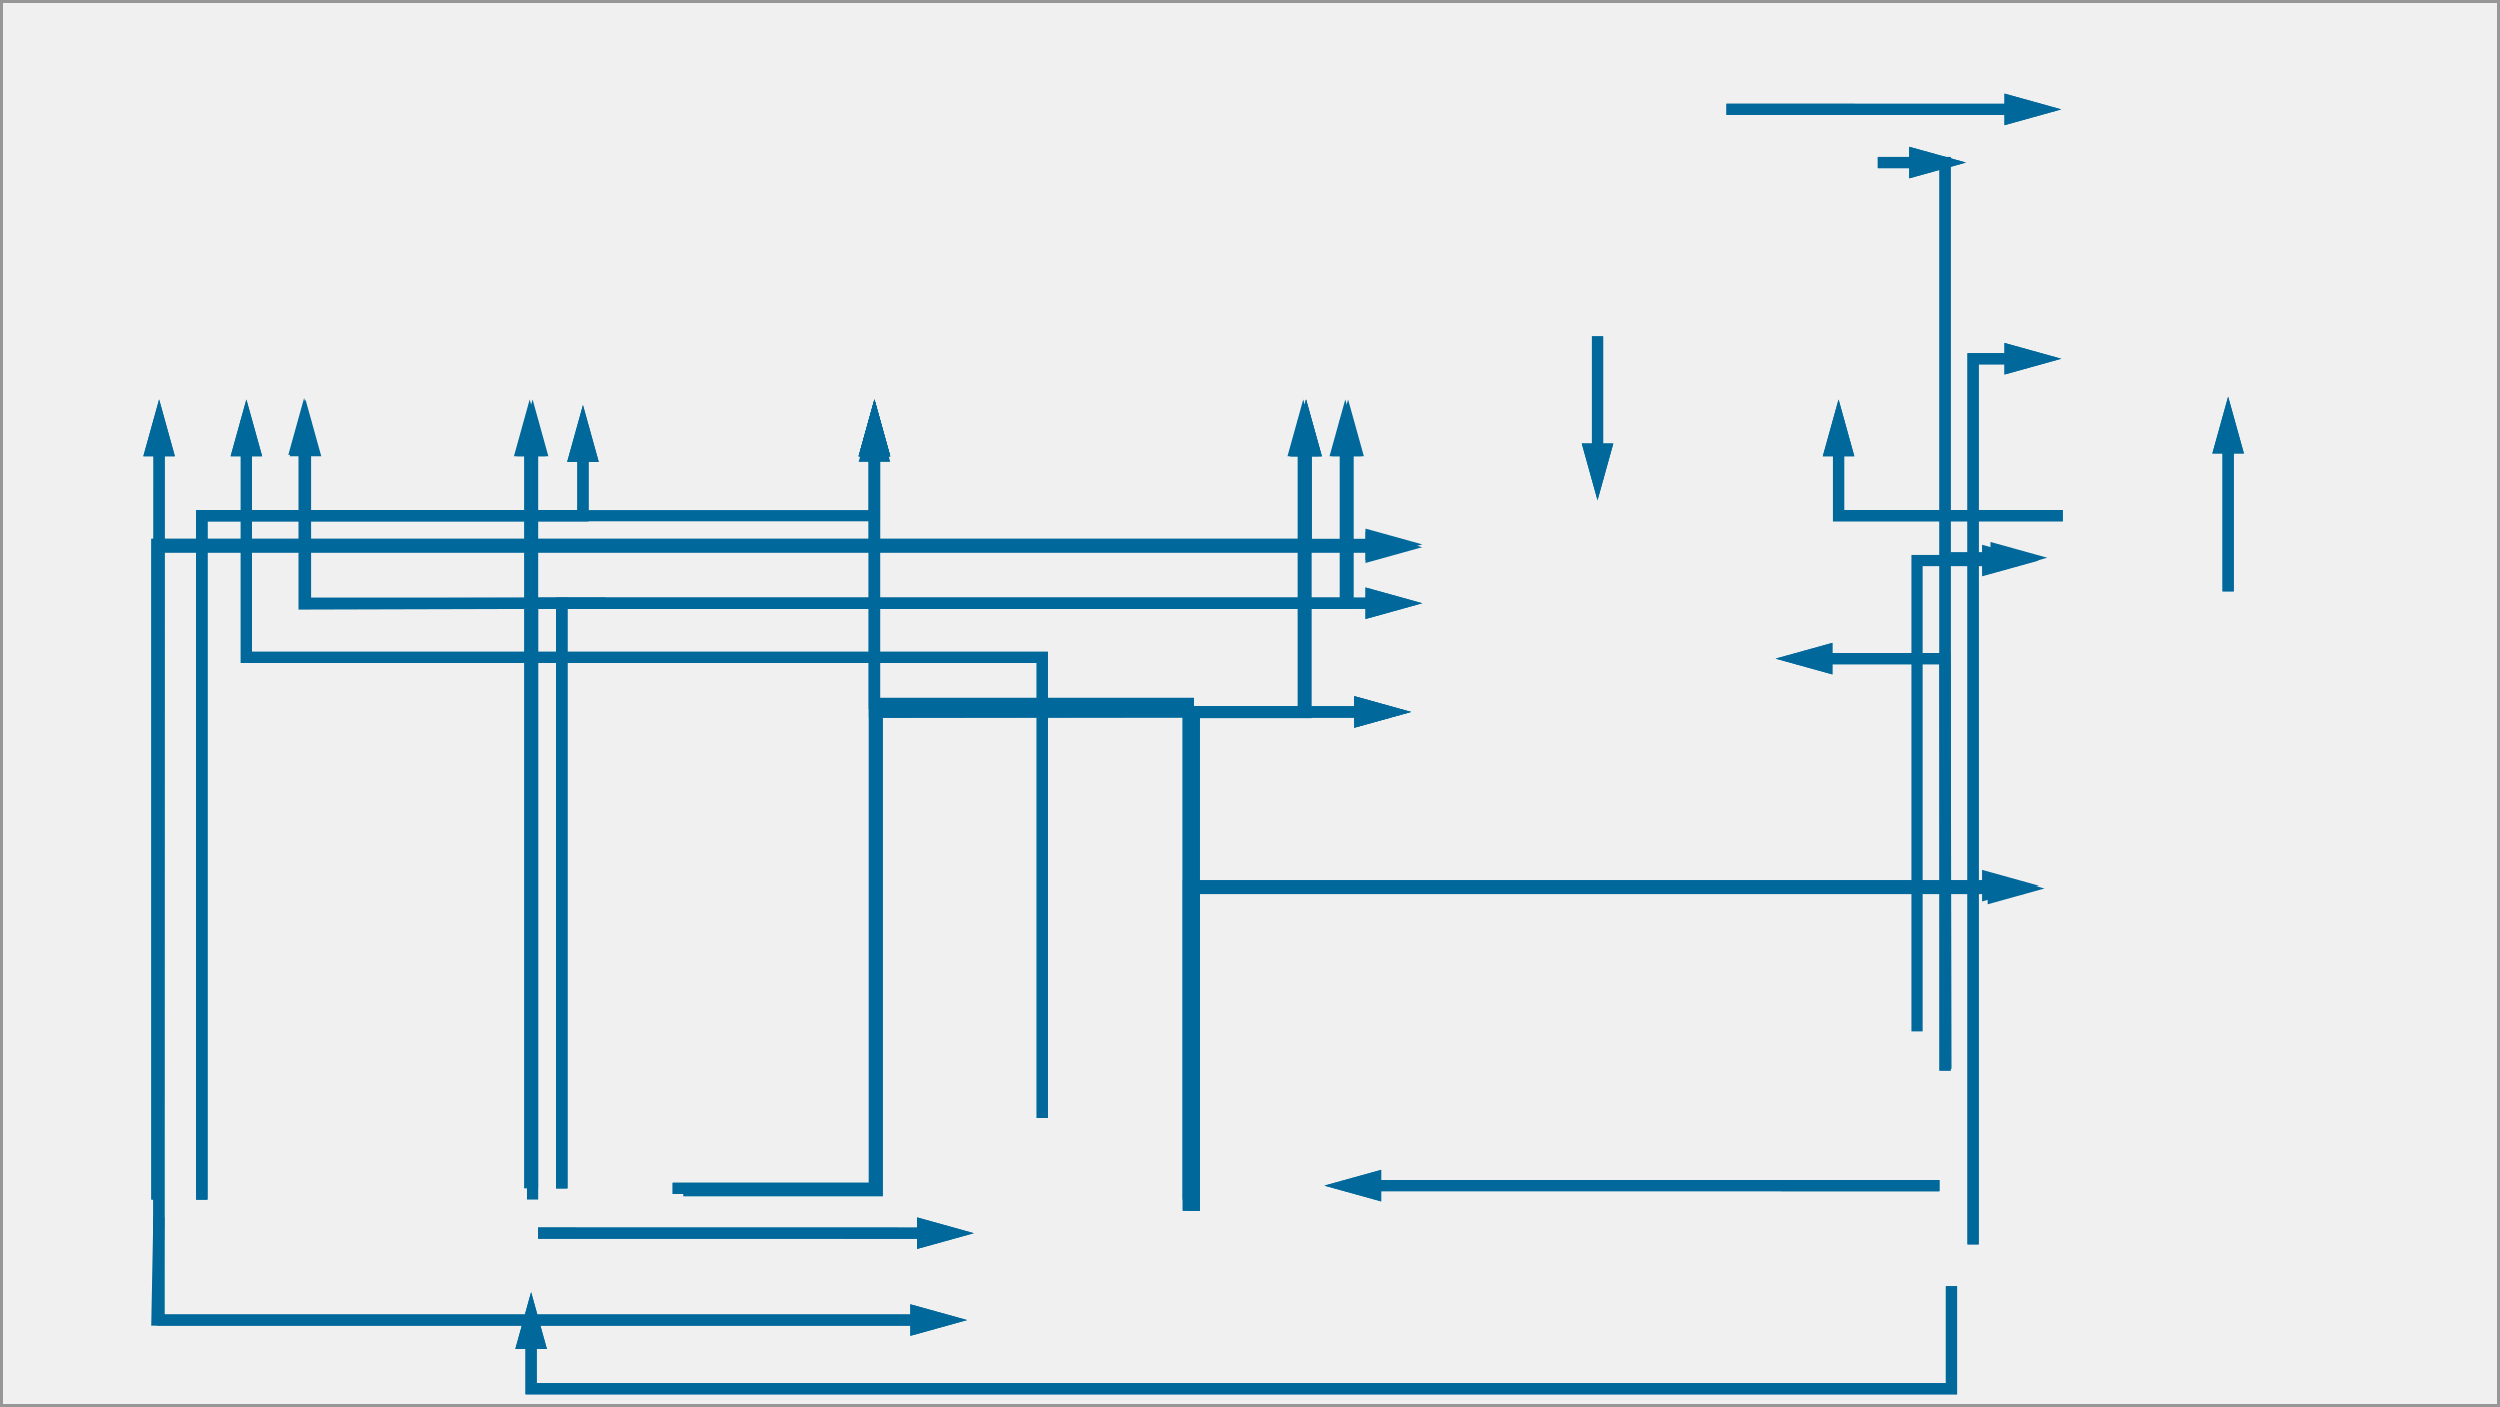
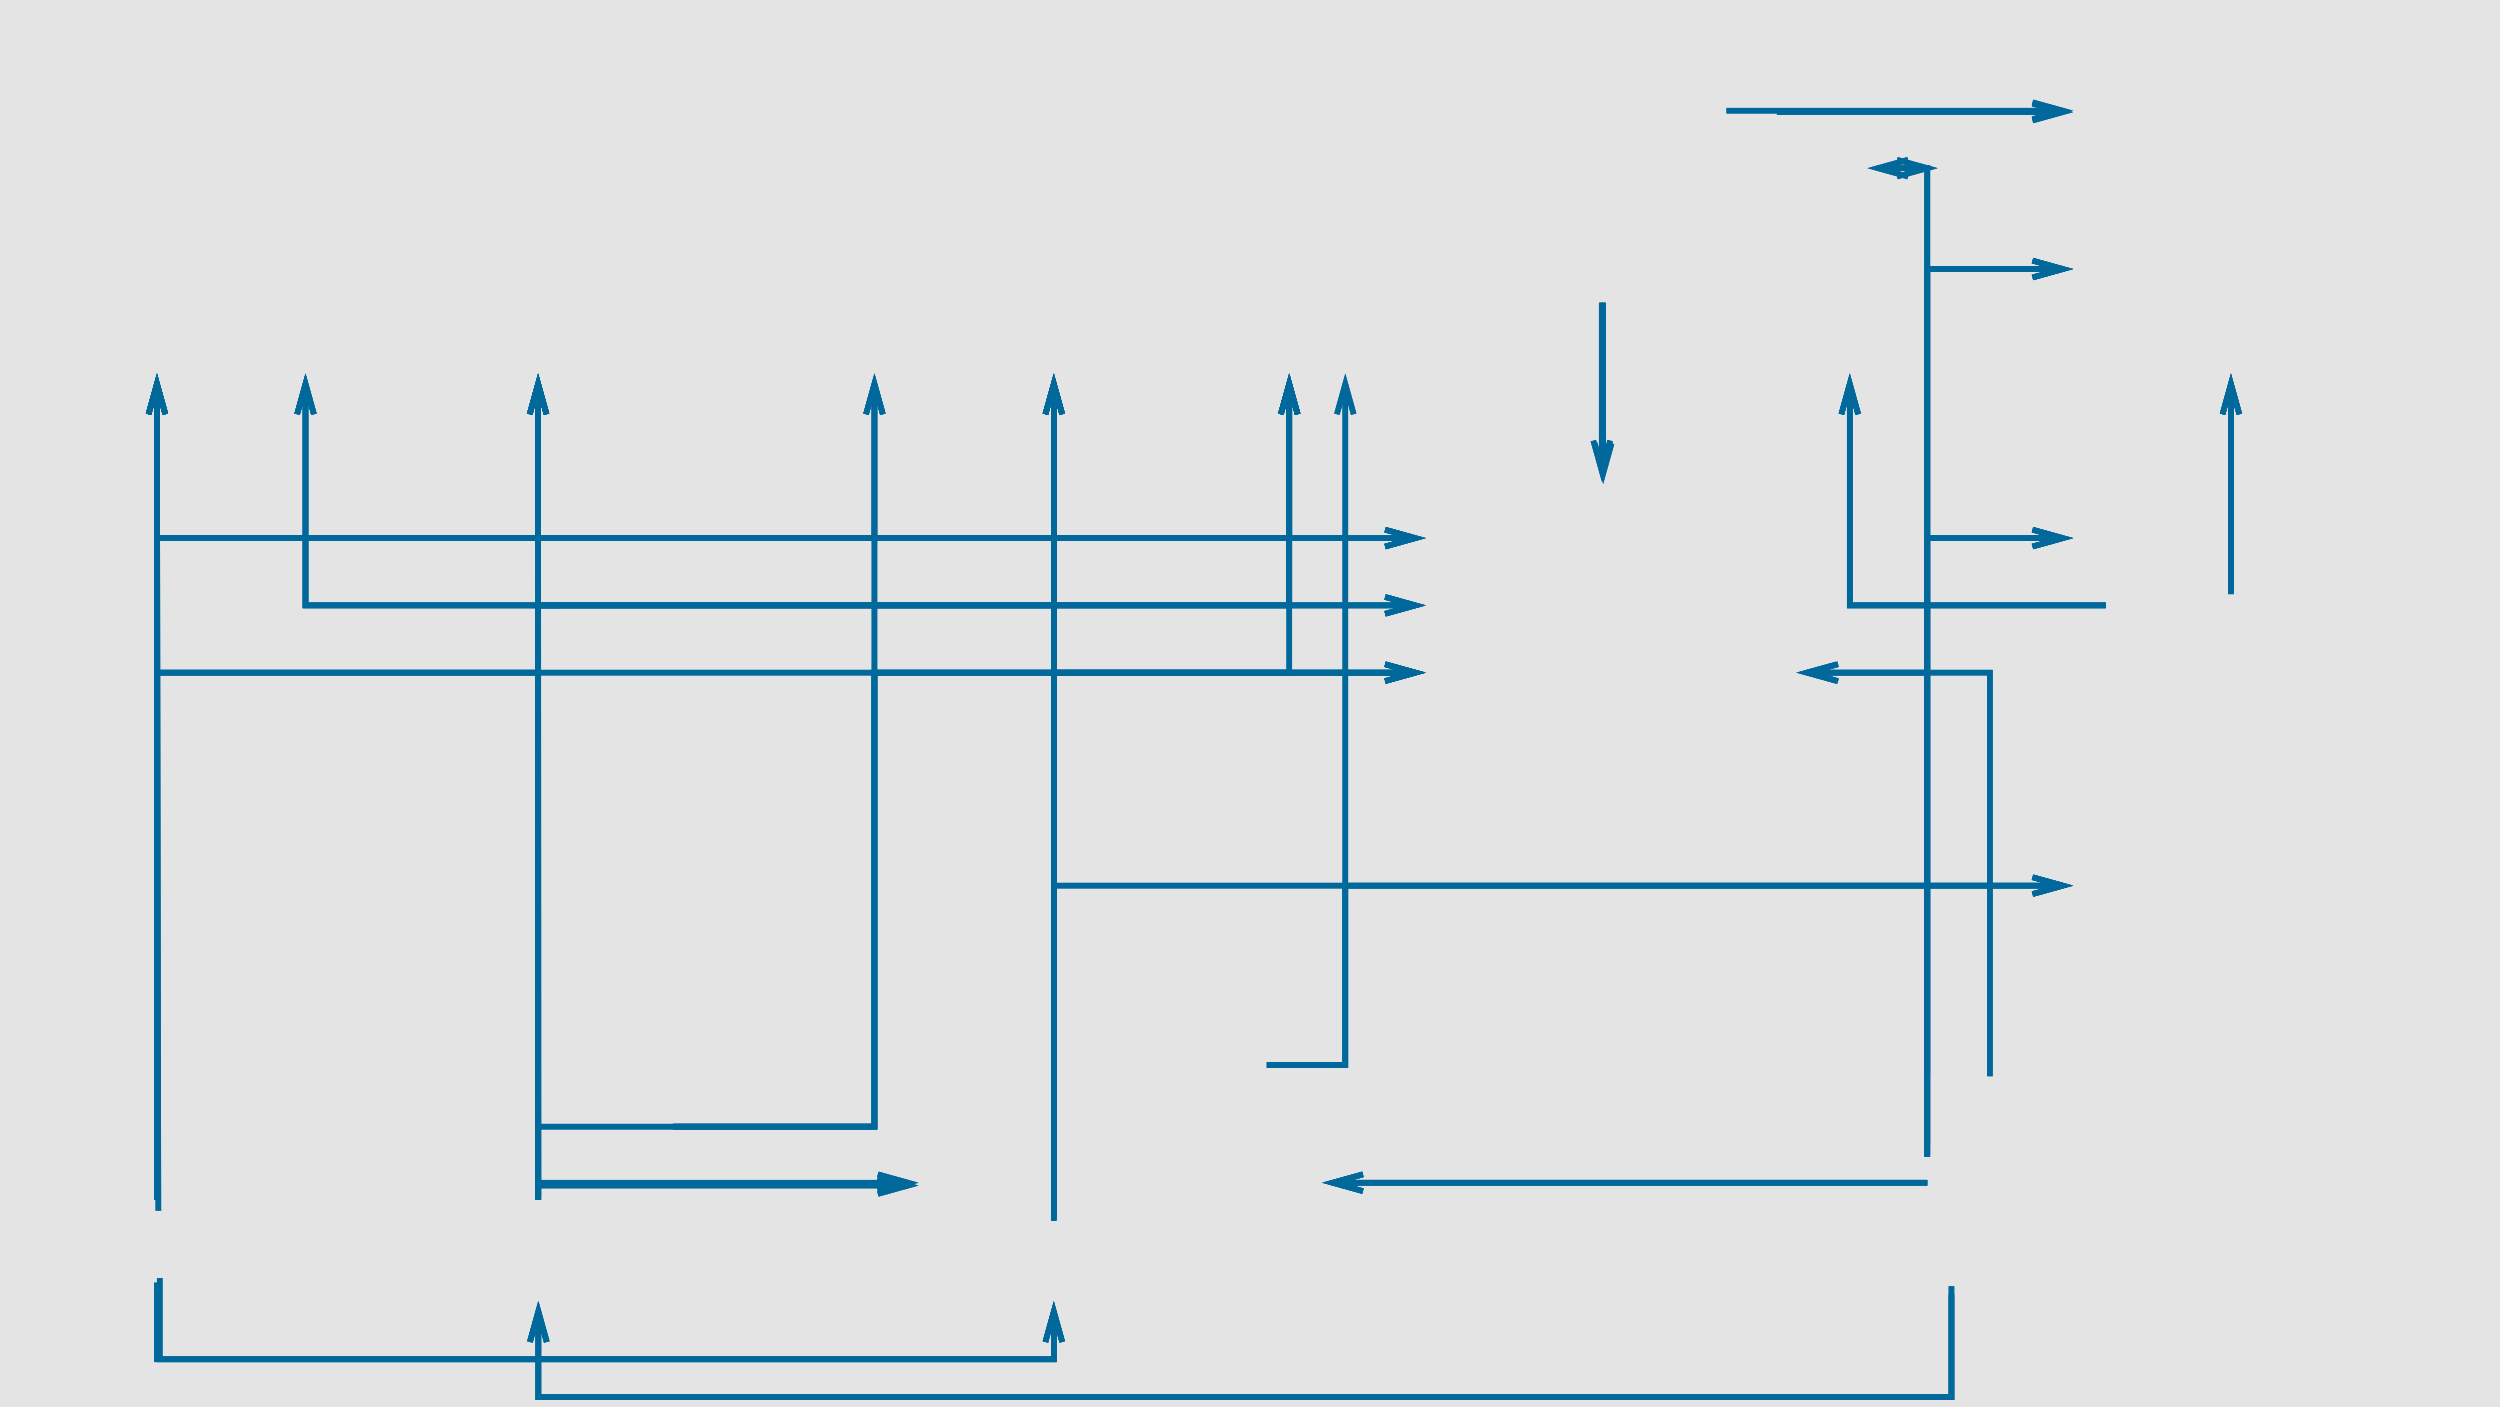
- <svg xmlns="http://www.w3.org/2000/svg" xmlns:xlink="http://www.w3.org/1999/xlink" width="892px" height="502px" viewBox="0 0 892 502" version="1.1">
-   <defs>
-     <rect id="path-1" x="0" y="0" width="892" height="502" />
-     <mask id="mask-2" maskContentUnits="userSpaceOnUse" maskUnits="objectBoundingBox" x="0" y="0" width="892" height="502" fill="white">
-       <use xlink:href="#path-1" />
-     </mask>
-     <rect id="path-3" x="0" y="0" width="892" height="502" />
-     <mask id="mask-4" maskContentUnits="userSpaceOnUse" maskUnits="objectBoundingBox" x="0" y="0" width="892" height="502" fill="white">
-       <use xlink:href="#path-3" />
-     </mask>
-     <rect id="path-5" x="0" y="0" width="892" height="502" />
-     <mask id="mask-6" maskContentUnits="userSpaceOnUse" maskUnits="objectBoundingBox" x="0" y="0" width="892" height="502" fill="white">
-       <use xlink:href="#path-5" />
-     </mask>
-     <rect id="path-7" x="0" y="0" width="892" height="502" />
-     <mask id="mask-8" maskContentUnits="userSpaceOnUse" maskUnits="objectBoundingBox" x="0" y="0" width="892" height="502" fill="white">
-       <use xlink:href="#path-7" />
-     </mask>
-     <rect id="path-9" x="0" y="0" width="892" height="502" />
-     <mask id="mask-10" maskContentUnits="userSpaceOnUse" maskUnits="objectBoundingBox" x="0" y="0" width="892" height="502" fill="white">
-       <use xlink:href="#path-9" />
-     </mask>
-     <rect id="path-11" x="0" y="0" width="892" height="502" />
-     <mask id="mask-12" maskContentUnits="userSpaceOnUse" maskUnits="objectBoundingBox" x="0" y="0" width="892" height="502" fill="white">
-       <use xlink:href="#path-11" />
-     </mask>
-     <rect id="path-13" x="0" y="0" width="892" height="502" />
-     <mask id="mask-14" maskContentUnits="userSpaceOnUse" maskUnits="objectBoundingBox" x="0" y="0" width="892" height="502" fill="white">
-       <use xlink:href="#path-13" />
-     </mask>
-     <rect id="path-15" x="0" y="0" width="892" height="502" />
-     <mask id="mask-16" maskContentUnits="userSpaceOnUse" maskUnits="objectBoundingBox" x="0" y="0" width="892" height="502" fill="white">
-       <use xlink:href="#path-15" />
-     </mask>
-     <rect id="path-17" x="0" y="0" width="892" height="502" />
-     <mask id="mask-18" maskContentUnits="userSpaceOnUse" maskUnits="objectBoundingBox" x="0" y="0" width="892" height="502" fill="white">
-       <use xlink:href="#path-17" />
-     </mask>
-     <rect id="path-19" x="0" y="0" width="892" height="502" />
-     <mask id="mask-20" maskContentUnits="userSpaceOnUse" maskUnits="objectBoundingBox" x="0" y="0" width="892" height="502" fill="white">
-       <use xlink:href="#path-19" />
-     </mask>
-     <rect id="path-21" x="0" y="0" width="892" height="502" />
-     <mask id="mask-22" maskContentUnits="userSpaceOnUse" maskUnits="objectBoundingBox" x="0" y="0" width="892" height="502" fill="white">
-       <use xlink:href="#path-21" />
-     </mask>
-     <rect id="path-23" x="0" y="0" width="892" height="502" />
-     <mask id="mask-24" maskContentUnits="userSpaceOnUse" maskUnits="objectBoundingBox" x="0" y="0" width="892" height="502" fill="white">
-       <use xlink:href="#path-23" />
-     </mask>
-   </defs>
-   <g id="Page-1" stroke="none" stroke-width="1" fill="none" fill-rule="evenodd">
-     <g id="pijlen">
-       <g id="bri">
-         <g id="background" stroke="#979797" stroke-width="2">
-           <use id="Rectangle" mask="url(#mask-2)" xlink:href="#path-1" />
+ <svg xmlns="http://www.w3.org/2000/svg" width="892px" height="502px" viewBox="0 0 892 502" version="1.1">
+   <defs />
+   <g id="pijlen" stroke="none" stroke-width="1" fill="none" fill-rule="evenodd">
+     <g id="pijlen-blok">
+       <g id="pijlen">
+         <g id="background">
+           <rect id="Rectangle" fill-opacity="0.5" fill="#D8D8D8" x="0" y="0" width="892" height="502" />
+           <g id="alle-pijlen" transform="translate(55, 39)" stroke-width="1" stroke="#01689B">
+             <g id="Group">
+               <path d="M137,98 L137,389" id="line" stroke-width="2" />
+               <path id="line-decoration-1" d="M134,108.8 L137,98 L140,108.8" stroke-width="2" />
+               <polyline id="line" stroke-width="2" points="137 98 137 153 1 153 1 389" />
+               <path id="line-decoration-1" d="M134,108.8 L137,98 L140,108.8" stroke-width="2" />
+               <polyline id="line" stroke-width="2" points="321 98 321 201 256.991 201 256.991 362.943 185.084 362.943" />
+               <path id="line-decoration-1" d="M318,108.8 L321,98 L324,108.8" stroke-width="2" />
+               <path d="M321,98 L321,395.793" id="line" stroke-width="2" />
+               <path id="line-decoration-1" d="M318,108.8 L321,98 L324,108.8" stroke-width="2" />
+               <polyline id="line" stroke-width="2" points="321 98 321 153 1 153 1 389" />
+               <path id="line-decoration-1" d="M318,108.8 L321,98 L324,108.8" stroke-width="2" />
+               <path d="M741,98 L741,172" id="line" stroke-width="2" />
+               <path id="line-decoration-1" d="M738,108.8 L741,98 L744,108.8" stroke-width="2" />
+               <polyline id="line" stroke-width="2" points="605 98 605 177 696.314 177" />
+               <path id="line-decoration-1" d="M602,108.8 L605,98 L608,108.8" stroke-width="2" />
+               <polyline id="line" stroke-width="2" points="681 153 632.653 153 632.653 344.388" />
+               <path id="line-decoration-1" d="M670.2,150 L681,153 L670.2,156" stroke-width="2" />
+               <path d="M589.592,201 L633.28,201" id="line" stroke-width="2" />
+               <path id="line-decoration-1" d="M600.392,204 L589.592,201 L600.392,198" stroke-width="2" />
+               <path d="M420.519,383 L632.653,383" id="line" stroke-width="2" />
+               <path id="line-decoration-1" d="M431.319,386 L420.519,383 L431.319,380" stroke-width="2" />
+               <polyline id="line" stroke-width="2" points="137.024 429 137.024 459.5 641.283 459.5 641.283 422.895" />
+               <path id="line-decoration-1" d="M134.024,439.8 L137.024,429 L140.024,439.8" stroke-width="2" />
+               <polyline id="line" stroke-width="2" points="681 57 632.653 57 632.653 373.711" />
+               <path id="line-decoration-1" d="M670.2,54 L681,57 L670.2,60" stroke-width="2" />
+               <path d="M681,153 L633,153" id="line" stroke-width="2" />
+               <path id="line-decoration-1" d="M670.2,150 L681,153 L670.2,156" stroke-width="2" />
+               <polyline id="line" stroke-width="2" transform="translate(623.7432, 195.1475) scale(-1, 1) translate(-623.7432, -195.1475) " points="632.653 21 614.833 21 614.833 369.295" />
+               <path id="line-decoration-1" d="M621.853,18 L632.653,21 L621.853,24" stroke-width="2" />
+               <path d="M681,1 L579,1" id="line" stroke-width="2" />
+               <path id="line-decoration-1" d="M670.2,-2 L681,1 L670.2,4" stroke-width="2" />
+               <polyline id="line" stroke-width="2" points="605 98 605 177 696.353 177" />
+               <path id="line-decoration-1" d="M602,108.8 L605,98 L608,108.8" stroke-width="2" />
+               <polyline id="line" stroke-width="2" points="615 21 632.653 21 632.653 373.015" />
+               <path id="line-decoration-1" d="M625.8,24 L615,21 L625.8,18" stroke-width="2" />
+               <path d="M517,130 L517,69" id="line" stroke-width="2" />
+               <path id="line-decoration-1" d="M520,119.2 L517,130 L514,119.2" stroke-width="2" />
+               <polyline id="line" stroke-width="2" points="405 98 405 177 137 177 137 389" />
+               <path id="line-decoration-1" d="M402,108.8 L405,98 L408,108.8" stroke-width="2" />
+               <polyline id="line" stroke-width="2" points="425 98 425 153 425 341 397 341" />
+               <path id="line-decoration-1" d="M422,108.8 L425,98 L428,108.8" stroke-width="2" />
+               <polyline id="line" stroke-width="2" points="405 98 405 153 1 153 1 389" />
+               <path id="line-decoration-1" d="M402,108.8 L405,98 L408,108.8" stroke-width="2" />
+               <polyline id="Line" stroke-width="2" points="681 277 425 277 425 341 397 341" />
+               <path id="Line-decoration-1" d="M670.2,274 L681,277 L670.2,280" stroke-width="2" />
+               <polyline id="line" stroke-width="2" points="137.134 429 137.134 459.5 641.283 459.5 641.283 419.895" />
+               <path id="line-decoration-1" d="M134.134,439.8 L137.134,429 L140.134,439.8" stroke-width="2" />
+               <path d="M269,384 L137,384" id="line" stroke-width="2" />
+               <path id="line-decoration-1" d="M258.2,381 L269,384 L258.2,387" stroke-width="2" />
+               <polyline id="line" stroke-width="2" points="450 177 137 177 137 389" />
+               <path id="line-decoration-1" d="M439.2,174 L450,177 L439.2,180" stroke-width="2" />
+               <polyline id="line" stroke-width="2" points="257 98 257 363 137.597 363" />
+               <path id="line-decoration-1" d="M254,108.8 L257,98 L260,108.8" stroke-width="2" />
+               <path d="M405,98 L405,176.205" id="line" stroke-width="2" />
+               <path id="line-decoration-1" d="M402,108.8 L405,98 L408,108.8" stroke-width="2" />
+               <polyline id="line" stroke-width="2" points="54 98 54 177 145 177" />
+               <path id="line-decoration-1" d="M51,108.8 L54,98 L57,108.8" stroke-width="2" />
+               <path d="M137,98 L137.125,389" id="line" stroke-width="2" />
+               <path id="line-decoration-1" d="M134.005,108.801 L137,98 L140.005,108.799" stroke-width="2" />
+               <polyline id="line" stroke-width="2" points="321 429 321 446 1 446 1 418.635" />
+               <path id="line-decoration-1" d="M318,439.8 L321,429 L324,439.8" stroke-width="2" />
+               <path d="M450,153 L17,153" id="line" stroke-width="2" />
+               <path id="line-decoration-1" d="M439.2,150 L450,153 L439.2,156" stroke-width="2" />
+               <path d="M257,98 L257,153" id="line" stroke-width="2" />
+               <path id="line-decoration-1" d="M254,108.8 L257,98 L260,108.8" stroke-width="2" />
+               <path d="M405,98 L405,153" id="line" stroke-width="2" />
+               <path id="line-decoration-1" d="M402,108.8 L405,98 L408,108.8" stroke-width="2" />
+               <polyline id="line" stroke-width="2" points="137 98 137 153 1 153 1 389" />
+               <path id="line-decoration-1" d="M134,108.8 L137,98 L140,108.8" stroke-width="2" />
+               <path d="M1,98 L1,389" id="line" stroke-width="2" />
+               <path id="line-decoration-1" d="M-2,108.8 L1,98 L4,108.8" stroke-width="2" />
+               <polyline id="line" stroke-width="2" points="681 57 632.653 57 632.653 373.809" />
+               <path id="line-decoration-1" d="M670.2,54 L681,57 L670.2,60" stroke-width="2" />
+               <path d="M741,98 L741,173" id="line" stroke-width="2" />
+               <path id="line-decoration-1" d="M738,108.8 L741,98 L744,108.8" stroke-width="2" />
+               <path d="M681,0.5 L561,0.5" id="line" stroke-width="2" />
+               <path id="line-decoration-1" d="M670.2,-2.5 L681,0.5 L670.2,3.5" stroke-width="2" />
+               <polyline id="line" stroke-width="2" points="54 98 54 177 321 177 321 394.648" />
+               <path id="line-decoration-1" d="M51,108.8 L54,98 L57,108.8" stroke-width="2" />
+               <polyline id="line" stroke-width="2" points="1 98 1 201 137 201 137 389" />
+               <path id="line-decoration-1" d="M-2,108.8 L1,98 L4,108.8" stroke-width="2" />
+               <path d="M1,98 L1.5,393" id="line" stroke-width="2" />
+               <path id="line-decoration-1" d="M-1.982,108.805 L1,98 L4.018,108.795" stroke-width="2" />
+               <path d="M420.449,383 L632.653,383" id="line" stroke-width="2" />
+               <path id="line-decoration-1" d="M431.249,386 L420.449,383 L431.249,380" stroke-width="2" />
+               <polyline id="line" stroke-width="2" points="1 98 1 201 321 201 321 395.697" />
+               <path id="line-decoration-1" d="M-2,108.8 L1,98 L4,108.8" stroke-width="2" />
+               <path d="M321,98 L321,396.652" id="line" stroke-width="2" />
+               <path id="line-decoration-1" d="M318,108.8 L321,98 L324,108.8" stroke-width="2" />
+               <polyline id="line" stroke-width="2" points="405 98 405 201 321 201 321 395.627" />
+               <path id="line-decoration-1" d="M402,108.8 L405,98 L408,108.8" stroke-width="2" />
+               <polyline id="line" stroke-width="2" points="450 201 321 201 321 395.18" />
+               <path id="line-decoration-1" d="M439.2,198 L450,201 L439.2,204" stroke-width="2" />
+               <polyline id="line" stroke-width="2" points="681 277 321 277 321 395.724" />
+               <path id="line-decoration-1" d="M670.2,274 L681,277 L670.2,280" stroke-width="2" />
+               <path d="M269,383 L136.867,383" id="line" stroke-width="2" />
+               <path id="line-decoration-1" d="M258.2,380 L269,383 L258.2,386" stroke-width="2" />
+               <polyline id="line" stroke-width="2" points="321 429 321 446 2 446 2 417" />
+               <path id="line-decoration-1" d="M318,439.8 L321,429 L324,439.8" stroke-width="2" />
+               <polyline id="line" stroke-width="2" points="450 153 1 153 1 389" />
+               <path id="line-decoration-1" d="M439.2,150 L450,153 L439.2,156" stroke-width="2" />
+               <polyline id="line" stroke-width="2" points="450 201 321 201 321 395.207" />
+               <path id="line-decoration-1" d="M439.2,198 L450,201 L439.2,204" stroke-width="2" />
+               <polyline id="line" stroke-width="2" points="450 201 257 201 257 363 185.241 363" />
+               <path id="line-decoration-1" d="M439.2,198 L450,201 L439.2,204" stroke-width="2" />
+               <path d="M516.5,129 L516.5,69" id="line" stroke-width="2" />
+               <path id="line-decoration-1" d="M519.5,118.2 L516.5,129 L513.5,118.2" stroke-width="2" />
+               <polyline id="line" stroke-width="2" points="450 177 137 177 137 389" />
+               <path id="line-decoration-1" d="M439.2,174 L450,177 L439.2,180" stroke-width="2" />
+               <polyline id="line" stroke-width="2" points="590.04 201 655 201 655 345" />
+               <path id="line-decoration-1" d="M600.84,204 L590.04,201 L600.84,198" stroke-width="2" />
+             </g>
+           </g>
        </g>
-         <path d="M189,150 L189,424" id="line" stroke="#01689B" stroke-width="4" />
-         <path id="line-decoration-1" d="M189,150 L192,160.8 L186,160.8 L189,150 Z" stroke="#01689B" stroke-width="4" />
-         <polyline id="line" stroke="#01689B" stroke-width="4" points="312 150 312 251 424 251 424 432" />
-         <path id="line-decoration-1" d="M312,150 L315,160.8 L309,160.8 L312,150 Z" stroke="#01689B" stroke-width="4" />
-         <polyline id="line" stroke="#01689B" stroke-width="4" points="208 152 208 184 72 184 72 428" />
-         <path id="line-decoration-1" d="M208,152 L211,162.8 L205,162.8 L208,152 Z" stroke="#01689B" stroke-width="4" />
-       </g>
-       <g id="blau">
-         <g id="background" stroke="#979797" stroke-width="2">
-           <use id="Rectangle" mask="url(#mask-4)" xlink:href="#path-3" />
+         <g id="alle-pijlen" transform="translate(55, 39)" stroke="#01689B">
+           <g id="Group">
+             <path d="M137,98 L137,389" id="line" stroke-width="2" />
+             <path id="line-decoration-1" d="M134,108.8 L137,98 L140,108.8" stroke-width="2" />
+             <polyline id="line" stroke-width="2" points="137 98 137 153 1 153 1 389" />
+             <path id="line-decoration-1" d="M134,108.8 L137,98 L140,108.8" stroke-width="2" />
+             <polyline id="line" stroke-width="2" points="321 98 321 201 256.991 201 256.991 362.943 185.084 362.943" />
+             <path id="line-decoration-1" d="M318,108.8 L321,98 L324,108.8" stroke-width="2" />
+             <path d="M321,98 L321,395.793" id="line" stroke-width="2" />
+             <path id="line-decoration-1" d="M318,108.8 L321,98 L324,108.8" stroke-width="2" />
+             <polyline id="line" stroke-width="2" points="321 98 321 153 1 153 1 389" />
+             <path id="line-decoration-1" d="M318,108.8 L321,98 L324,108.8" stroke-width="2" />
+             <path d="M741,98 L741,172" id="line" stroke-width="2" />
+             <path id="line-decoration-1" d="M738,108.8 L741,98 L744,108.8" stroke-width="2" />
+             <polyline id="line" stroke-width="2" points="605 98 605 177 696.314 177" />
+             <path id="line-decoration-1" d="M602,108.8 L605,98 L608,108.8" stroke-width="2" />
+             <polyline id="line" stroke-width="2" points="681 153 632.653 153 632.653 344.388" />
+             <path id="line-decoration-1" d="M670.2,150 L681,153 L670.2,156" stroke-width="2" />
+             <path d="M589.592,201 L633.28,201" id="line" stroke-width="2" />
+             <path id="line-decoration-1" d="M600.392,204 L589.592,201 L600.392,198" stroke-width="2" />
+             <path d="M420.519,383 L632.653,383" id="line" stroke-width="2" />
+             <path id="line-decoration-1" d="M431.319,386 L420.519,383 L431.319,380" stroke-width="2" />
+             <polyline id="line" stroke-width="2" points="137.024 429 137.024 459.5 641.283 459.5 641.283 422.895" />
+             <path id="line-decoration-1" d="M134.024,439.8 L137.024,429 L140.024,439.8" stroke-width="2" />
+             <polyline id="line" stroke-width="2" points="681 57 632.653 57 632.653 373.711" />
+             <path id="line-decoration-1" d="M670.2,54 L681,57 L670.2,60" stroke-width="2" />
+             <path d="M681,153 L633,153" id="line" stroke-width="2" />
+             <path id="line-decoration-1" d="M670.2,150 L681,153 L670.2,156" stroke-width="2" />
+             <polyline id="line" stroke-width="2" transform="translate(623.7432, 195.1475) scale(-1, 1) translate(-623.7432, -195.1475) " points="632.653 21 614.833 21 614.833 369.295" />
+             <path id="line-decoration-1" d="M621.853,18 L632.653,21 L621.853,24" stroke-width="2" />
+             <path d="M681,1 L579,1" id="line" stroke-width="2" />
+             <path id="line-decoration-1" d="M670.2,-2 L681,1 L670.2,4" stroke-width="2" />
+             <polyline id="line" stroke-width="2" points="605 98 605 177 696.353 177" />
+             <path id="line-decoration-1" d="M602,108.8 L605,98 L608,108.8" stroke-width="2" />
+             <polyline id="line" stroke-width="2" points="615 21 632.653 21 632.653 373.015" />
+             <path id="line-decoration-1" d="M625.8,24 L615,21 L625.8,18" stroke-width="2" />
+             <path d="M517,130 L517,69" id="line" stroke-width="2" />
+             <path id="line-decoration-1" d="M520,119.2 L517,130 L514,119.2" stroke-width="2" />
+             <polyline id="line" stroke-width="2" points="405 98 405 177 137 177 137 389" />
+             <path id="line-decoration-1" d="M402,108.8 L405,98 L408,108.8" stroke-width="2" />
+             <polyline id="line" stroke-width="2" points="425 98 425 153 425 341 397 341" />
+             <path id="line-decoration-1" d="M422,108.8 L425,98 L428,108.8" stroke-width="2" />
+             <polyline id="line" stroke-width="2" points="405 98 405 153 1 153 1 389" />
+             <path id="line-decoration-1" d="M402,108.8 L405,98 L408,108.8" stroke-width="2" />
+             <polyline id="Line" stroke-width="2" points="681 277 425 277 425 341 397 341" />
+             <path id="Line-decoration-1" d="M670.2,274 L681,277 L670.2,280" stroke-width="2" />
+             <polyline id="line" stroke-width="2" points="137.134 429 137.134 459.5 641.283 459.5 641.283 419.895" />
+             <path id="line-decoration-1" d="M134.134,439.8 L137.134,429 L140.134,439.8" stroke-width="2" />
+             <path d="M269,384 L137,384" id="line" stroke-width="2" />
+             <path id="line-decoration-1" d="M258.2,381 L269,384 L258.2,387" stroke-width="2" />
+             <polyline id="line" stroke-width="2" points="450 177 137 177 137 389" />
+             <path id="line-decoration-1" d="M439.2,174 L450,177 L439.2,180" stroke-width="2" />
+             <polyline id="line" stroke-width="2" points="257 98 257 363 137.597 363" />
+             <path id="line-decoration-1" d="M254,108.8 L257,98 L260,108.8" stroke-width="2" />
+             <path d="M405,98 L405,176.205" id="line" stroke-width="2" />
+             <path id="line-decoration-1" d="M402,108.8 L405,98 L408,108.8" stroke-width="2" />
+             <polyline id="line" stroke-width="2" points="54 98 54 177 145 177" />
+             <path id="line-decoration-1" d="M51,108.8 L54,98 L57,108.8" stroke-width="2" />
+             <path d="M137,98 L137.125,389" id="line" stroke-width="2" />
+             <path id="line-decoration-1" d="M134.005,108.801 L137,98 L140.005,108.799" stroke-width="2" />
+             <polyline id="line" stroke-width="2" points="321 429 321 446 1 446 1 418.635" />
+             <path id="line-decoration-1" d="M318,439.8 L321,429 L324,439.8" stroke-width="2" />
+             <path d="M450,153 L17,153" id="line" stroke-width="2" />
+             <path id="line-decoration-1" d="M439.2,150 L450,153 L439.2,156" stroke-width="2" />
+             <path d="M257,98 L257,153" id="line" stroke-width="2" />
+             <path id="line-decoration-1" d="M254,108.8 L257,98 L260,108.8" stroke-width="2" />
+             <path d="M405,98 L405,153" id="line" stroke-width="2" />
+             <path id="line-decoration-1" d="M402,108.8 L405,98 L408,108.8" stroke-width="2" />
+             <polyline id="line" stroke-width="2" points="137 98 137 153 1 153 1 389" />
+             <path id="line-decoration-1" d="M134,108.8 L137,98 L140,108.8" stroke-width="2" />
+             <path d="M1,98 L1,389" id="line" stroke-width="2" />
+             <path id="line-decoration-1" d="M-2,108.8 L1,98 L4,108.8" stroke-width="2" />
+             <polyline id="line" stroke-width="2" points="681 57 632.653 57 632.653 373.809" />
+             <path id="line-decoration-1" d="M670.2,54 L681,57 L670.2,60" stroke-width="2" />
+             <path d="M741,98 L741,173" id="line" stroke-width="2" />
+             <path id="line-decoration-1" d="M738,108.8 L741,98 L744,108.8" stroke-width="2" />
+             <path d="M681,0.5 L561,0.5" id="line" stroke-width="2" />
+             <path id="line-decoration-1" d="M670.2,-2.5 L681,0.5 L670.2,3.5" stroke-width="2" />
+             <polyline id="line" stroke-width="2" points="54 98 54 177 321 177 321 394.648" />
+             <path id="line-decoration-1" d="M51,108.8 L54,98 L57,108.8" stroke-width="2" />
+             <polyline id="line" stroke-width="2" points="1 98 1 201 137 201 137 389" />
+             <path id="line-decoration-1" d="M-2,108.8 L1,98 L4,108.8" stroke-width="2" />
+             <path d="M1,98 L1.5,393" id="line" stroke-width="2" />
+             <path id="line-decoration-1" d="M-1.982,108.805 L1,98 L4.018,108.795" stroke-width="2" />
+             <path d="M420.449,383 L632.653,383" id="line" stroke-width="2" />
+             <path id="line-decoration-1" d="M431.249,386 L420.449,383 L431.249,380" stroke-width="2" />
+             <polyline id="line" stroke-width="2" points="1 98 1 201 321 201 321 395.697" />
+             <path id="line-decoration-1" d="M-2,108.8 L1,98 L4,108.8" stroke-width="2" />
+             <path d="M321,98 L321,396.652" id="line" stroke-width="2" />
+             <path id="line-decoration-1" d="M318,108.8 L321,98 L324,108.8" stroke-width="2" />
+             <polyline id="line" stroke-width="2" points="405 98 405 201 321 201 321 395.627" />
+             <path id="line-decoration-1" d="M402,108.8 L405,98 L408,108.8" stroke-width="2" />
+             <polyline id="line" stroke-width="2" points="450 201 321 201 321 395.18" />
+             <path id="line-decoration-1" d="M439.2,198 L450,201 L439.2,204" stroke-width="2" />
+             <polyline id="line" stroke-width="2" points="681 277 321 277 321 395.724" />
+             <path id="line-decoration-1" d="M670.2,274 L681,277 L670.2,280" stroke-width="2" />
+             <path d="M269,383 L136.867,383" id="line" stroke-width="2" />
+             <path id="line-decoration-1" d="M258.2,380 L269,383 L258.2,386" stroke-width="2" />
+             <polyline id="line" stroke-width="2" points="321 429 321 446 2 446 2 417" />
+             <path id="line-decoration-1" d="M318,439.8 L321,429 L324,439.8" stroke-width="2" />
+             <polyline id="line" stroke-width="2" points="450 153 1 153 1 389" />
+             <path id="line-decoration-1" d="M439.2,150 L450,153 L439.2,156" stroke-width="2" />
+             <polyline id="line" stroke-width="2" points="450 201 321 201 321 395.207" />
+             <path id="line-decoration-1" d="M439.2,198 L450,201 L439.2,204" stroke-width="2" />
+             <polyline id="line" stroke-width="2" points="450 201 257 201 257 363 185.241 363" />
+             <path id="line-decoration-1" d="M439.2,198 L450,201 L439.2,204" stroke-width="2" />
+             <path d="M516.5,129 L516.5,69" id="line" stroke-width="2" />
+             <path id="line-decoration-1" d="M519.5,118.2 L516.5,129 L513.5,118.2" stroke-width="2" />
+             <polyline id="line" stroke-width="2" points="450 177 137 177 137 389" />
+             <path id="line-decoration-1" d="M439.2,174 L450,177 L439.2,180" stroke-width="2" />
+             <polyline id="line" stroke-width="2" points="590.04 201 655 201 655 345" />
+             <path id="line-decoration-1" d="M600.84,204 L590.04,201 L600.84,198" stroke-width="2" />
+           </g>
        </g>
-         <polyline id="line" stroke="#01689B" stroke-width="4" points="312 150 312 424 240 424" />
-         <path id="line-decoration-1" d="M312,150 L315,160.8 L309,160.8 L312,150 Z" stroke="#01689B" stroke-width="4" />
-         <polyline id="line" stroke="#01689B" stroke-width="4" points="312 150 312 251 424 251 424 432" />
-         <path id="line-decoration-1" d="M312,150 L315,160.8 L309,160.8 L312,150 Z" stroke="#01689B" stroke-width="4" />
-         <polyline id="line" stroke="#01689B" stroke-width="4" points="312 152 312 184 72 184 72 428" />
-         <path id="line-decoration-1" d="M312,152 L315,162.8 L309,162.8 L312,152 Z" stroke="#01689B" stroke-width="4" />
-       </g>
-       <g id="bgt">
-         <g id="background" stroke="#979797" stroke-width="2">
-           <use id="Rectangle" mask="url(#mask-6)" xlink:href="#path-5" />
-         </g>
-         <path d="M795,149 L795,211" id="x" stroke="#01689B" stroke-width="4" />
-         <path id="x-decoration-1" d="M795,149 L798,159.8 L792,159.8 L795,149 Z" stroke="#01689B" stroke-width="4" />
-         <polyline id="Line" stroke="#01689B" stroke-width="4" points="656 150 656 184 736 184" />
-         <path id="Line-decoration-1" d="M656,150 L659,160.8 L653,160.8 L656,150 Z" stroke="#01689B" stroke-width="4" />
-         <polyline id="Line" stroke="#01689B" stroke-width="4" points="720 200 684 200 684 368" />
-         <path id="Line-decoration-1" d="M720,200 L709.2,203 L709.2,197 L720,200 Z" stroke="#01689B" stroke-width="4" />
-       </g>
-       <g id="bag">
-         <g id="background" stroke="#979797" stroke-width="2">
-           <use id="Rectangle" mask="url(#mask-8)" xlink:href="#path-7" />
-         </g>
-         <path d="M641,235 L694,235" id="x" stroke="#01689B" stroke-width="4" />
-         <path id="x-decoration-1" d="M641,235 L651.8,232 L651.8,238 L641,235 Z" stroke="#01689B" stroke-width="4" />
-         <path d="M480,423.031 L692,423.032" id="x" stroke="#01689B" stroke-width="4" />
-         <path id="x-decoration-1" d="M480,423.031 L490.8,420.031 L490.8,426.031 L480,423.031 Z" stroke="#01689B" stroke-width="4" />
-         <polyline id="Line" stroke="#01689B" stroke-width="4" points="189.5 468.5 189.5 495.5 696.283 495.5 696.283 458.895" />
-         <path id="Line-decoration-1" d="M189.5,468.5 L192.5,479.3 L186.5,479.3 L189.5,468.5 Z" stroke="#01689B" stroke-width="4" />
-         <polyline id="Line" stroke="#01689B" stroke-width="4" points="728 128 704 128 704 444" />
-         <path id="Line-decoration-1" d="M728,128 L717.2,131 L717.2,125 L728,128 Z" stroke="#01689B" stroke-width="4" />
-         <path d="M723,199 L696,199" id="x" stroke="#01689B" stroke-width="4" />
-         <path id="x-decoration-1" d="M723,199 L712.2,202 L712.2,196 L723,199 Z" stroke="#01689B" stroke-width="4" />
-         <polyline id="Line" stroke="#01689B" stroke-width="4" transform="translate(682, 220) scale(-1, 1) translate(-682, -220) " points="694 58 670 58 670 382" />
-         <path id="Line-decoration-1" d="M694,58 L683.2,61 L683.2,55 L694,58 Z" stroke="#01689B" stroke-width="4" />
-       </g>
-       <g id="brk">
-         <g id="background" stroke="#979797" stroke-width="2">
-           <use id="Rectangle" mask="url(#mask-10)" xlink:href="#path-9" />
-         </g>
-         <path d="M728,39.031 L616,39.019" id="x" stroke="#01689B" stroke-width="4" />
-         <path id="x-decoration-1" d="M728,39.031 L717.2,42.03 L717.2,36.03 L728,39.031 Z" stroke="#01689B" stroke-width="4" />
-         <polyline id="Line" stroke="#01689B" stroke-width="4" points="656 150 656 184 736 184" />
-         <path id="Line-decoration-1" d="M656,150 L659,160.8 L653,160.8 L656,150 Z" stroke="#01689B" stroke-width="4" />
-         <path d="M570,171.031 L570,120" id="x" stroke="#01689B" stroke-width="4" />
-         <path id="x-decoration-1" d="M570,171.031 L567,160.231 L573,160.231 L570,171.031 Z" stroke="#01689B" stroke-width="4" />
-         <polyline id="Line" stroke="#01689B" stroke-width="4" points="480 150 480 215.238 200.436 215.238 200.436 424" />
-         <path id="Line-decoration-1" d="M480,150 L483,160.8 L477,160.8 L480,150 Z" stroke="#01689B" stroke-width="4" />
-         <polyline id="Line" stroke="#01689B" stroke-width="4" points="466 150 466 254.238 424 254.238 424 428" />
-         <path id="Line-decoration-1" d="M466,150 L469,160.8 L463,160.8 L466,150 Z" stroke="#01689B" stroke-width="4" />
-         <polyline id="Line" stroke="#01689B" stroke-width="4" points="466 150 466 194.238 56 194.238 56 428" />
-         <path id="Line-decoration-1" d="M466,150 L469,160.8 L463,160.8 L466,150 Z" stroke="#01689B" stroke-width="4" />
-         <polyline id="Line" stroke="#01689B" stroke-width="4" transform="translate(682, 220) scale(-1, 1) translate(-682, -220) " points="694 58 670 58 670 382" />
-         <path id="Line-decoration-1" d="M694,58 L683.2,61 L683.2,55 L694,58 Z" stroke="#01689B" stroke-width="4" />
-       </g>
-       <g id="bro">
-         <g id="background" stroke="#979797" stroke-width="2">
-           <use id="Rectangle" mask="url(#mask-12)" xlink:href="#path-11" />
-         </g>
-         <polyline id="Line" stroke="#01689B" stroke-width="4" points="720 316 424 316 424 428" />
-         <path id="Line-decoration-1" d="M720,316 L709.2,319 L709.2,313 L720,316 Z" stroke="#01689B" stroke-width="4" />
-       </g>
-       <g id="brp-i">
-         <g id="background" stroke="#979797" stroke-width="2">
-           <use id="Rectangle" mask="url(#mask-14)" xlink:href="#path-13" />
-         </g>
-         <polyline id="Line" stroke="#01689B" stroke-width="4" points="189.5 468.5 189.5 495.5 696.283 495.5 696.283 458.895" />
-         <path id="Line-decoration-1" d="M189.5,468.5 L192.5,479.3 L186.5,479.3 L189.5,468.5 Z" stroke="#01689B" stroke-width="4" />
-         <path d="M340,440 L192,439.969" id="x" stroke="#01689B" stroke-width="4" />
-         <path id="x-decoration-1" d="M340,440 L329.199,442.998 L329.201,436.998 L340,440 Z" stroke="#01689B" stroke-width="4" />
-         <polyline id="Line" stroke="#01689B" stroke-width="4" points="500 215.238 190.007 215.238 190.007 424" />
-         <path id="Line-decoration-1" d="M500,215.238 L489.2,218.238 L489.2,212.238 L500,215.238 Z" stroke="#01689B" stroke-width="4" />
-         <polyline id="line" stroke="#01689B" stroke-width="4" points="312 150 312 424 240 424" />
-         <path id="line-decoration-1" d="M312,150 L315,160.8 L309,160.8 L312,150 Z" stroke="#01689B" stroke-width="4" />
-         <path d="M481,150 L481,215.205" id="line" stroke="#01689B" stroke-width="4" />
-         <path id="line-decoration-1" d="M481,150 L484,160.8 L478,160.8 L481,150 Z" stroke="#01689B" stroke-width="4" />
-         <polyline id="line" stroke="#01689B" stroke-width="4" points="109 150 109 215.205 216 215.205" />
-         <path id="line-decoration-1" d="M109,150 L112,160.8 L106,160.8 L109,150 Z" stroke="#01689B" stroke-width="4" />
-         <path d="M190.026,150 L190.026,428" id="x" stroke="#01689B" stroke-width="4" />
-         <path id="x-decoration-1" d="M190.026,150 L193.026,160.8 L187.026,160.8 L190.026,150 Z" stroke="#01689B" stroke-width="4" />
-       </g>
-       <g id="brp-ni">
-         <g id="background" stroke="#979797" stroke-width="2">
-           <use id="Rectangle" mask="url(#mask-16)" xlink:href="#path-15" />
-         </g>
-         <path d="M337.6,470.999 L56,471" id="x" stroke="#01689B" stroke-width="4" />
-         <path id="x-decoration-1" d="M337.6,470.999 L326.8,473.999 L326.8,467.999 L337.6,470.999 Z" stroke="#01689B" stroke-width="4" />
-         <path d="M500,195.238 L56,195.238" id="Line" stroke="#01689B" stroke-width="4" />
-         <path id="Line-decoration-1" d="M500,195.238 L489.2,198.238 L489.2,192.238 L500,195.238 Z" stroke="#01689B" stroke-width="4" />
-         <path d="M312,150 L312,195" id="line" stroke="#01689B" stroke-width="4" />
-         <path id="line-decoration-1" d="M312,150 L315,160.8 L309,160.8 L312,150 Z" stroke="#01689B" stroke-width="4" />
-         <path d="M466,150 L466,195.205" id="line" stroke="#01689B" stroke-width="4" />
-         <path id="line-decoration-1" d="M466,150 L469,160.8 L463,160.8 L466,150 Z" stroke="#01689B" stroke-width="4" />
-         <polyline id="from-nhr-to-brv" stroke="#01689B" stroke-width="4" points="208 152 208 184 72 184 72 428" />
-         <path id="from-nhr-to-brv-decoration-1" d="M208,152 L211,162.8 L205,162.8 L208,152 Z" stroke="#01689B" stroke-width="4" />
-         <path d="M56.773,150 L56.678,472.736" id="from-brp-to-brv" stroke="#01689B" stroke-width="4" />
-         <path id="from-brp-to-brv-decoration-1" d="M56.773,150 L59.77,160.801 L53.77,160.799 L56.773,150 Z" stroke="#01689B" stroke-width="4" />
-       </g>
-       <g id="brt">
-         <g id="background" stroke="#979797" stroke-width="2">
-           <use id="Rectangle" mask="url(#mask-18)" xlink:href="#path-17" />
-         </g>
-         <polyline id="Line" stroke="#01689B" stroke-width="4" points="728 128 704 128 704 444" />
-         <path id="Line-decoration-1" d="M728,128 L717.2,131 L717.2,125 L728,128 Z" stroke="#01689B" stroke-width="4" />
-         <path d="M795,149 L795,211" id="x" stroke="#01689B" stroke-width="4" />
-         <path id="x-decoration-1" d="M795,149 L798,159.8 L792,159.8 L795,149 Z" stroke="#01689B" stroke-width="4" />
-         <path d="M728,39.031 L616,39.019" id="x" stroke="#01689B" stroke-width="4" />
-         <path id="x-decoration-1" d="M728,39.031 L717.2,42.03 L717.2,36.03 L728,39.031 Z" stroke="#01689B" stroke-width="4" />
-       </g>
-       <g id="brv">
-         <g id="background" stroke="#979797" stroke-width="2">
-           <use id="Rectangle" mask="url(#mask-20)" xlink:href="#path-19" />
-         </g>
-         <polyline id="from-nhr-to-brv" stroke="#01689B" stroke-width="4" points="87.91 150 87.91 234.553 371.887 234.553 371.887 398.9" />
-         <path id="from-nhr-to-brv-decoration-1" d="M87.91,150 L90.91,160.8 L84.91,160.8 L87.91,150 Z" stroke="#01689B" stroke-width="4" />
-         <polyline id="Line" stroke="#01689B" stroke-width="4" points="108.5 149.5 108.5 215.5 200.436 215.238 200.436 424" />
-         <path id="Line-decoration-1" d="M108.5,149.5 L111.5,160.3 L105.5,160.3 L108.5,149.5 Z" stroke="#01689B" stroke-width="4" />
-         <path d="M56.773,150 L56.678,472.736" id="from-brp-to-brv" stroke="#01689B" stroke-width="4" />
-         <path id="from-brp-to-brv-decoration-1" d="M56.773,150 L59.77,160.801 L53.77,160.799 L56.773,150 Z" stroke="#01689B" stroke-width="4" />
-       </g>
-       <g id="nhr">
-         <g id="background" stroke="#979797" stroke-width="2">
-           <use id="Rectangle" mask="url(#mask-22)" xlink:href="#path-21" />
-         </g>
-         <path d="M480,423.031 L692,423.032" id="x" stroke="#01689B" stroke-width="4" />
-         <path id="x-decoration-1" d="M480,423.031 L490.8,420.031 L490.8,426.031 L480,423.031 Z" stroke="#01689B" stroke-width="4" />
-         <polyline id="from-nhr-to-brv" stroke="#01689B" stroke-width="4" points="87.91 150 87.91 234.553 371.887 234.553 371.887 398.9" />
-         <path id="from-nhr-to-brv-decoration-1" d="M87.91,150 L90.91,160.8 L84.91,160.8 L87.91,150 Z" stroke="#01689B" stroke-width="4" />
-         <polyline id="from-nhr-to-brv" stroke="#01689B" stroke-width="4" points="312 150 312 254.02 426.031 254.02 426.031 432" />
-         <path id="from-nhr-to-brv-decoration-1" d="M312,150 L315,160.8 L309,160.8 L312,150 Z" stroke="#01689B" stroke-width="4" />
-         <polyline id="from-nhr-to-brv" stroke="#01689B" stroke-width="4" points="465 150 465 254.02 426.031 254.02 426.031 432" />
-         <path id="from-nhr-to-brv-decoration-1" d="M465,150 L468,160.8 L462,160.8 L465,150 Z" stroke="#01689B" stroke-width="4" />
-         <polyline id="from-nhr-to-brv-copy" stroke="#01689B" stroke-width="4" points="496 254.02 426.031 254.02 426.031 432" />
-         <path id="from-nhr-to-brv-copy-decoration-1" d="M496,254.02 L485.2,257.02 L485.2,251.02 L496,254.02 Z" stroke="#01689B" stroke-width="4" />
-         <polyline id="from-nhr-to-brv-copy-2" stroke="#01689B" stroke-width="4" points="722 317.02 426.031 317.02 426.031 432" />
-         <path id="from-nhr-to-brv-copy-2-decoration-1" d="M722,317.02 L711.2,320.02 L711.2,314.02 L722,317.02 Z" stroke="#01689B" stroke-width="4" />
-         <path d="M340,440 L192,439.969" id="x-copy" stroke="#01689B" stroke-width="4" />
-         <path id="x-copy-decoration-1" d="M340,440 L329.199,442.998 L329.201,436.998 L340,440 Z" stroke="#01689B" stroke-width="4" />
-         <polyline id="x-copy-2" stroke="#01689B" stroke-width="4" points="337.6 470.999 56 471 56.699 434.359" />
-         <path id="x-copy-2-decoration-1" d="M337.6,470.999 L326.8,473.999 L326.8,467.999 L337.6,470.999 Z" stroke="#01689B" stroke-width="4" />
-       </g>
-       <g id="woz">
-         <g id="background" stroke="#979797" stroke-width="2">
-           <use id="Rectangle" mask="url(#mask-24)" xlink:href="#path-23" />
-         </g>
-         <polyline id="Line-Copy" stroke="#01689B" stroke-width="4" points="500 194.238 56 194.238 56 428" />
-         <path id="Line-Copy-decoration-1" d="M500,194.238 L489.2,197.238 L489.2,191.238 L500,194.238 Z" stroke="#01689B" stroke-width="4" />
-         <polyline id="Line-Copy-2" stroke="#01689B" stroke-width="4" points="500 215.238 200.436 215.238 200.436 424" />
-         <path id="Line-Copy-2-decoration-1" d="M500,215.238 L489.2,218.238 L489.2,212.238 L500,215.238 Z" stroke="#01689B" stroke-width="4" />
-         <polyline id="from-nhr-to-brv-copy-3" stroke="#01689B" stroke-width="4" points="496 254.02 426.031 254.02 426.031 432" />
-         <path id="from-nhr-to-brv-copy-3-decoration-1" d="M496,254.02 L485.2,257.02 L485.2,251.02 L496,254.02 Z" stroke="#01689B" stroke-width="4" />
-         <polyline id="from-nhr-to-brv-copy-4" stroke="#01689B" stroke-width="4" points="496 254.02 426.031 254.02 313.031 254.162 313.031 424.845 243.793 424.845" />
-         <path id="from-nhr-to-brv-copy-4-decoration-1" d="M496,254.02 L485.2,257.02 L485.2,251.02 L496,254.02 Z" stroke="#01689B" stroke-width="4" />
-         <path d="M570,171.031 L570,120" id="x" stroke="#01689B" stroke-width="4" />
-         <path id="x-decoration-1" d="M570,171.031 L567,160.231 L573,160.231 L570,171.031 Z" stroke="#01689B" stroke-width="4" />
-         <polyline id="x-copy-3" stroke="#01689B" stroke-width="4" points="641 235 694 235 694.297 381.328" />
-         <path id="x-copy-3-decoration-1" d="M641,235 L651.8,232 L651.8,238 L641,235 Z" stroke="#01689B" stroke-width="4" />
      </g>
    </g>
  </g>
</svg>
